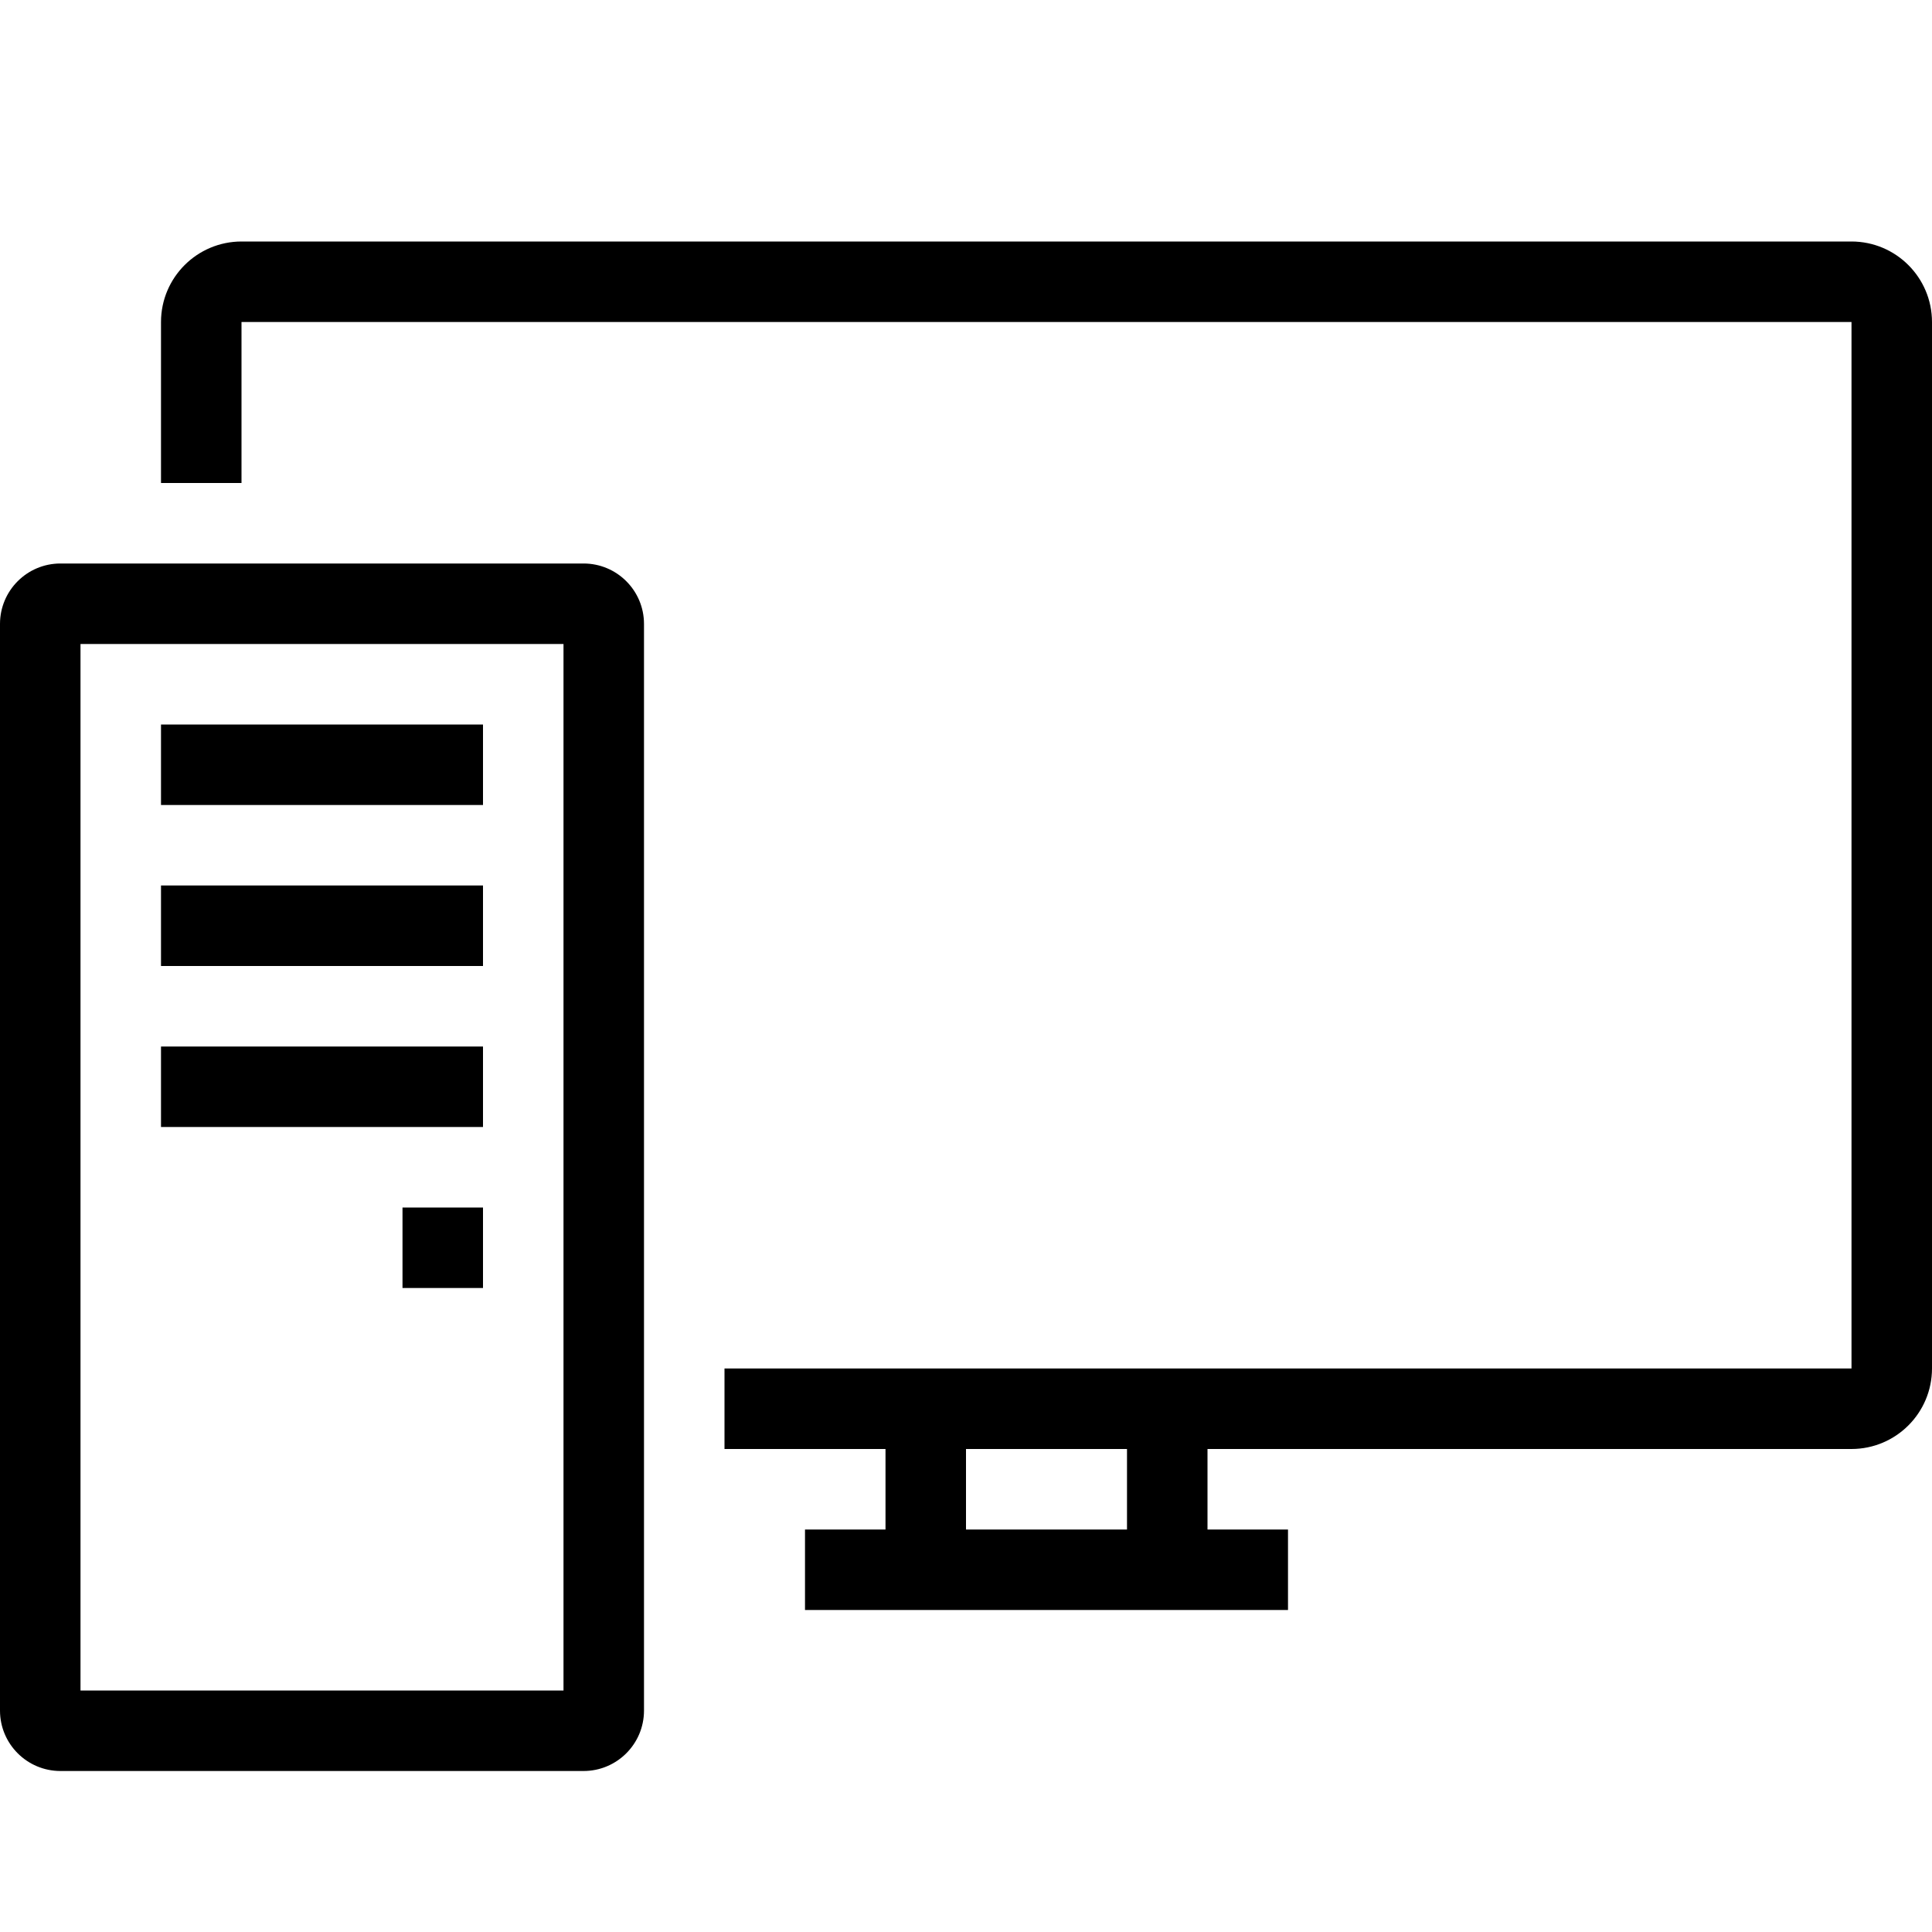
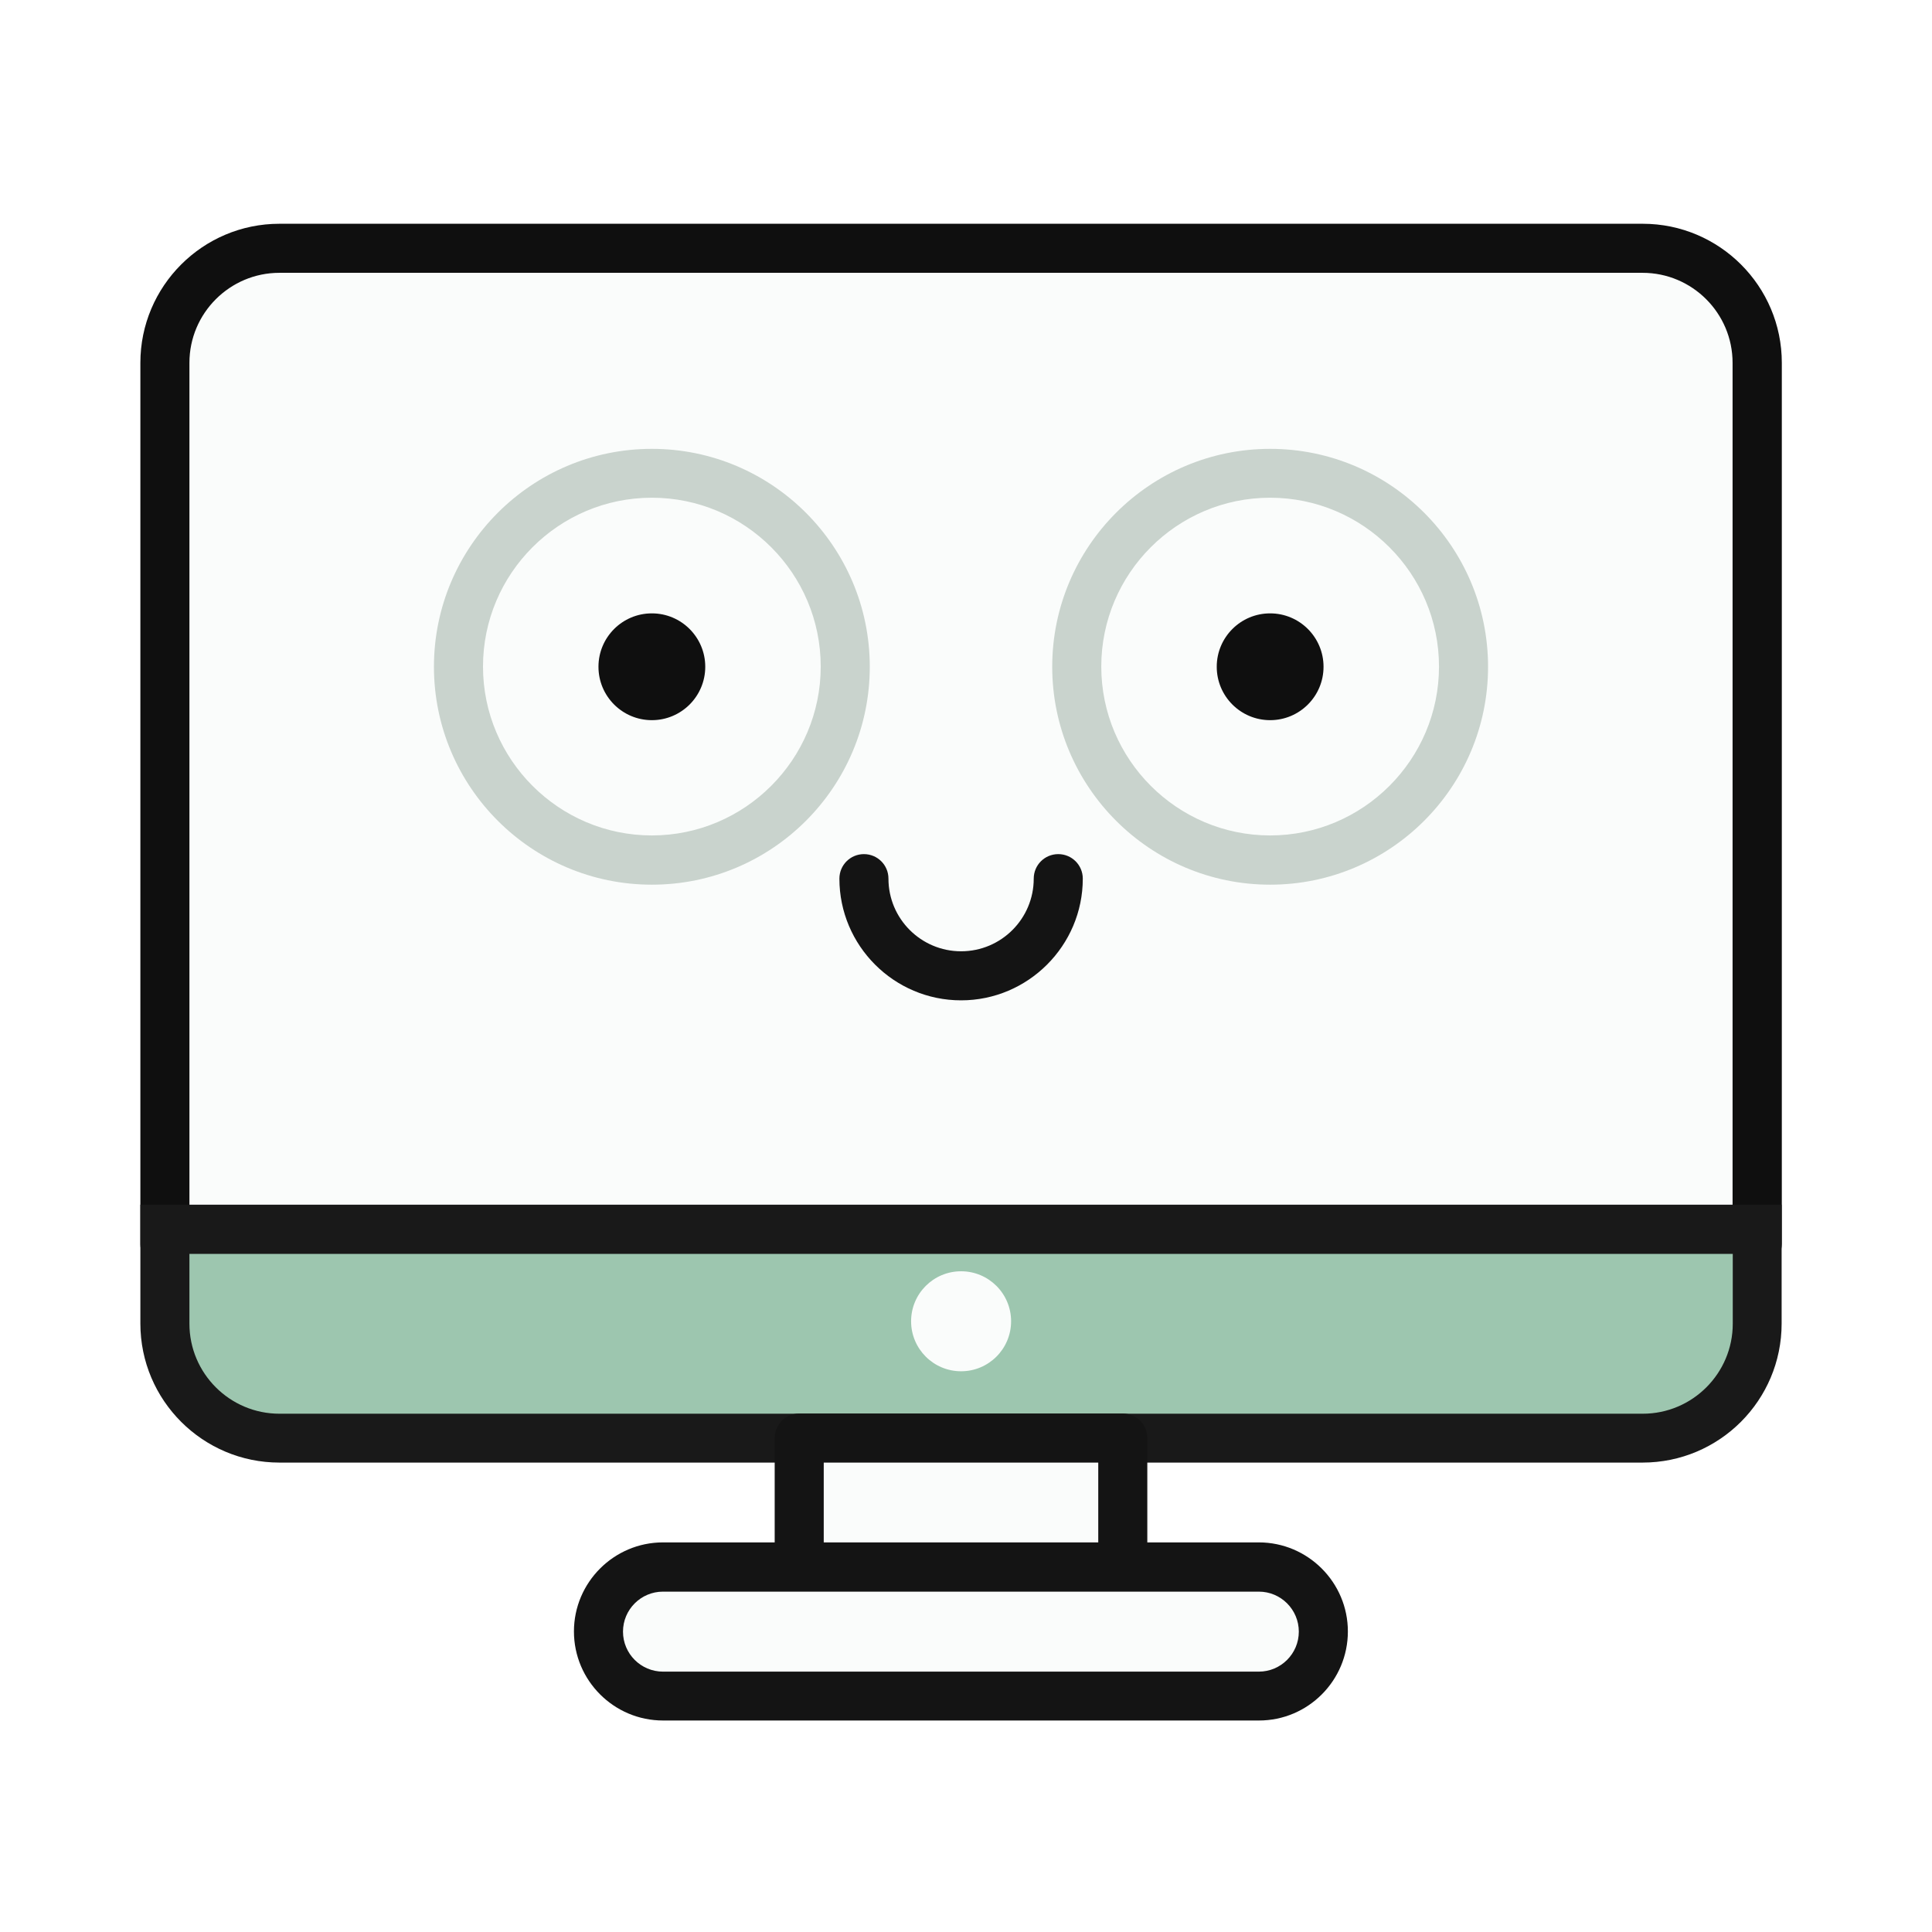
- <svg xmlns="http://www.w3.org/2000/svg" width="800px" height="800px" viewBox="0 0 24 24">
-   <path d="M23 3H3a1.001 1.001 0 0 0-1 1v2h1V4h20v13H9v1h2v1h-1v1h6v-1h-1v-1h8a1.001 1.001 0 0 0 1-1V4a1.001 1.001 0 0 0-1-1zm-9 16h-2v-1h2zM7.25 7H.75a.751.751 0 0 0-.75.75v13.5a.751.751 0 0 0 .75.75h6.5a.751.751 0 0 0 .75-.75V7.75A.751.751 0 0 0 7.25 7zM7 21H1V8h6zM6 10H2V9h4zm0 2H2v-1h4zm0 2H2v-1h4zm-1 1h1v1H5z" />
-   <path fill="none" d="M0 0h24v24H0z" />
+ <svg xmlns="http://www.w3.org/2000/svg" width="800px" height="800px" viewBox="0 0 1024 1024" class="icon" version="1.1">
+   <path d="M931.3 659.4H87.4V192.3c0-33.5 27.2-60.7 60.7-60.7h722.6c33.5 0 60.7 27.2 60.7 60.7v467.1z" fill="#FAFCFB" />
+   <path d="M931.3 672.4H87.4c-7.2 0-13-5.8-13-13V192.3c0-40.6 33-73.7 73.7-73.7h722.6c40.6 0 73.7 33 73.7 73.7v467.1c-0.1 7.2-5.9 13-13.1 13z m-830.9-26h817.9V192.3c0-26.3-21.4-47.7-47.7-47.7H148.1c-26.3 0-47.7 21.4-47.7 47.7v454.1z" fill="#0F0F0F" />
+   <path d="M870.6 762.2H148.1c-33.5 0-60.7-27.2-60.7-60.7v-50h843.9v50c0 33.6-27.2 60.7-60.7 60.7z" fill="#9DC6AF" />
+   <path d="M870.6 775.2H148.1c-40.6 0-73.7-33-73.7-73.7v-63h869.9v63c0 40.7-33 73.7-73.7 73.7zM100.4 664.6v37c0 26.3 21.4 47.7 47.7 47.7h722.6c26.3 0 47.7-21.4 47.7-47.7v-37h-818z" fill="#191919" />
+   <path d="M509.4 700.3m-26.5 0a26.5 26.5 0 1 0 53 0 26.5 26.5 0 1 0-53 0Z" fill="#FAFCFB" />
+   <path d="M345.5 353.4m-102.5 0a102.5 102.5 0 1 0 205 0 102.5 102.5 0 1 0-205 0Z" fill="#FAFCFB" />
+   <path d="M345.5 468.9c-63.7 0-115.5-51.8-115.5-115.5s51.8-115.5 115.5-115.5S461 289.7 461 353.4s-51.7 115.5-115.5 115.5z m0-205.1c-49.4 0-89.5 40.2-89.5 89.5s40.2 89.5 89.5 89.5 89.5-40.2 89.5-89.5-40.1-89.5-89.5-89.5z" fill="#C9D3CD" />
+   <path d="M345.5 353.4m-28.3 0a28.3 28.3 0 1 0 56.6 0 28.3 28.3 0 1 0-56.6 0Z" fill="#0F0F0F" />
+   <path d="M673.2 353.4m-102.5 0a102.5 102.5 0 1 0 205 0 102.5 102.5 0 1 0-205 0Z" fill="#FAFCFB" />
+   <path d="M673.2 468.9c-63.7 0-115.5-51.8-115.5-115.5s51.8-115.5 115.5-115.5 115.5 51.8 115.5 115.5-51.8 115.5-115.5 115.5z m0-205.1c-49.4 0-89.5 40.2-89.5 89.5s40.2 89.5 89.5 89.5 89.5-40.2 89.5-89.5-40.2-89.5-89.5-89.5z" fill="#C9D3CD" />
+   <path d="M673.2 353.4m-28.3 0a28.3 28.3 0 1 0 56.6 0 28.3 28.3 0 1 0-56.6 0Z" fill="#0F0F0F" />
+   <path d="M560.9 465.6c0 28.3-23.2 51.5-51.5 51.5s-51.5-23.2-51.5-51.5" fill="#FAFCFB" />
+   <path d="M509.4 530.2c-35.6 0-64.5-29-64.5-64.5 0-7.2 5.8-13 13-13s13 5.8 13 13c0 21.3 17.3 38.5 38.5 38.5 21.3 0 38.5-17.3 38.5-38.5 0-7.2 5.8-13 13-13s13 5.8 13 13c0 35.5-29 64.5-64.5 64.5z" fill="#141414" />
+   <path d="M423.6 762.2h171.5v89.6H423.6z" fill="#FAFCFB" />
+   <path d="M595.1 864.8H423.6c-7.2 0-13-5.8-13-13v-89.6c0-7.2 5.8-13 13-13h171.5c7.2 0 13 5.8 13 13v89.6c0 7.2-5.8 13-13 13z m-158.5-26h145.5v-63.6H436.6v63.6z" fill="#141414" />
+   <path d="M667.3 898.9H351.4c-18.8 0-34.2-15.4-34.2-34.2 0-18.8 15.4-34.2 34.2-34.2h315.8c18.8 0 34.2 15.4 34.2 34.2 0 18.9-15.3 34.2-34.1 34.2z" fill="#FAFCFB" />
+   <path d="M667.3 911.9H351.4c-26 0-47.2-21.2-47.2-47.2s21.2-47.2 47.2-47.2h315.8c26 0 47.2 21.2 47.2 47.2s-21.1 47.2-47.1 47.2z m-315.9-68.3c-11.7 0-21.2 9.5-21.2 21.2s9.5 21.2 21.2 21.2h315.8c11.7 0 21.2-9.5 21.2-21.2s-9.5-21.2-21.2-21.2H351.4z" fill="#141414" />
</svg>
